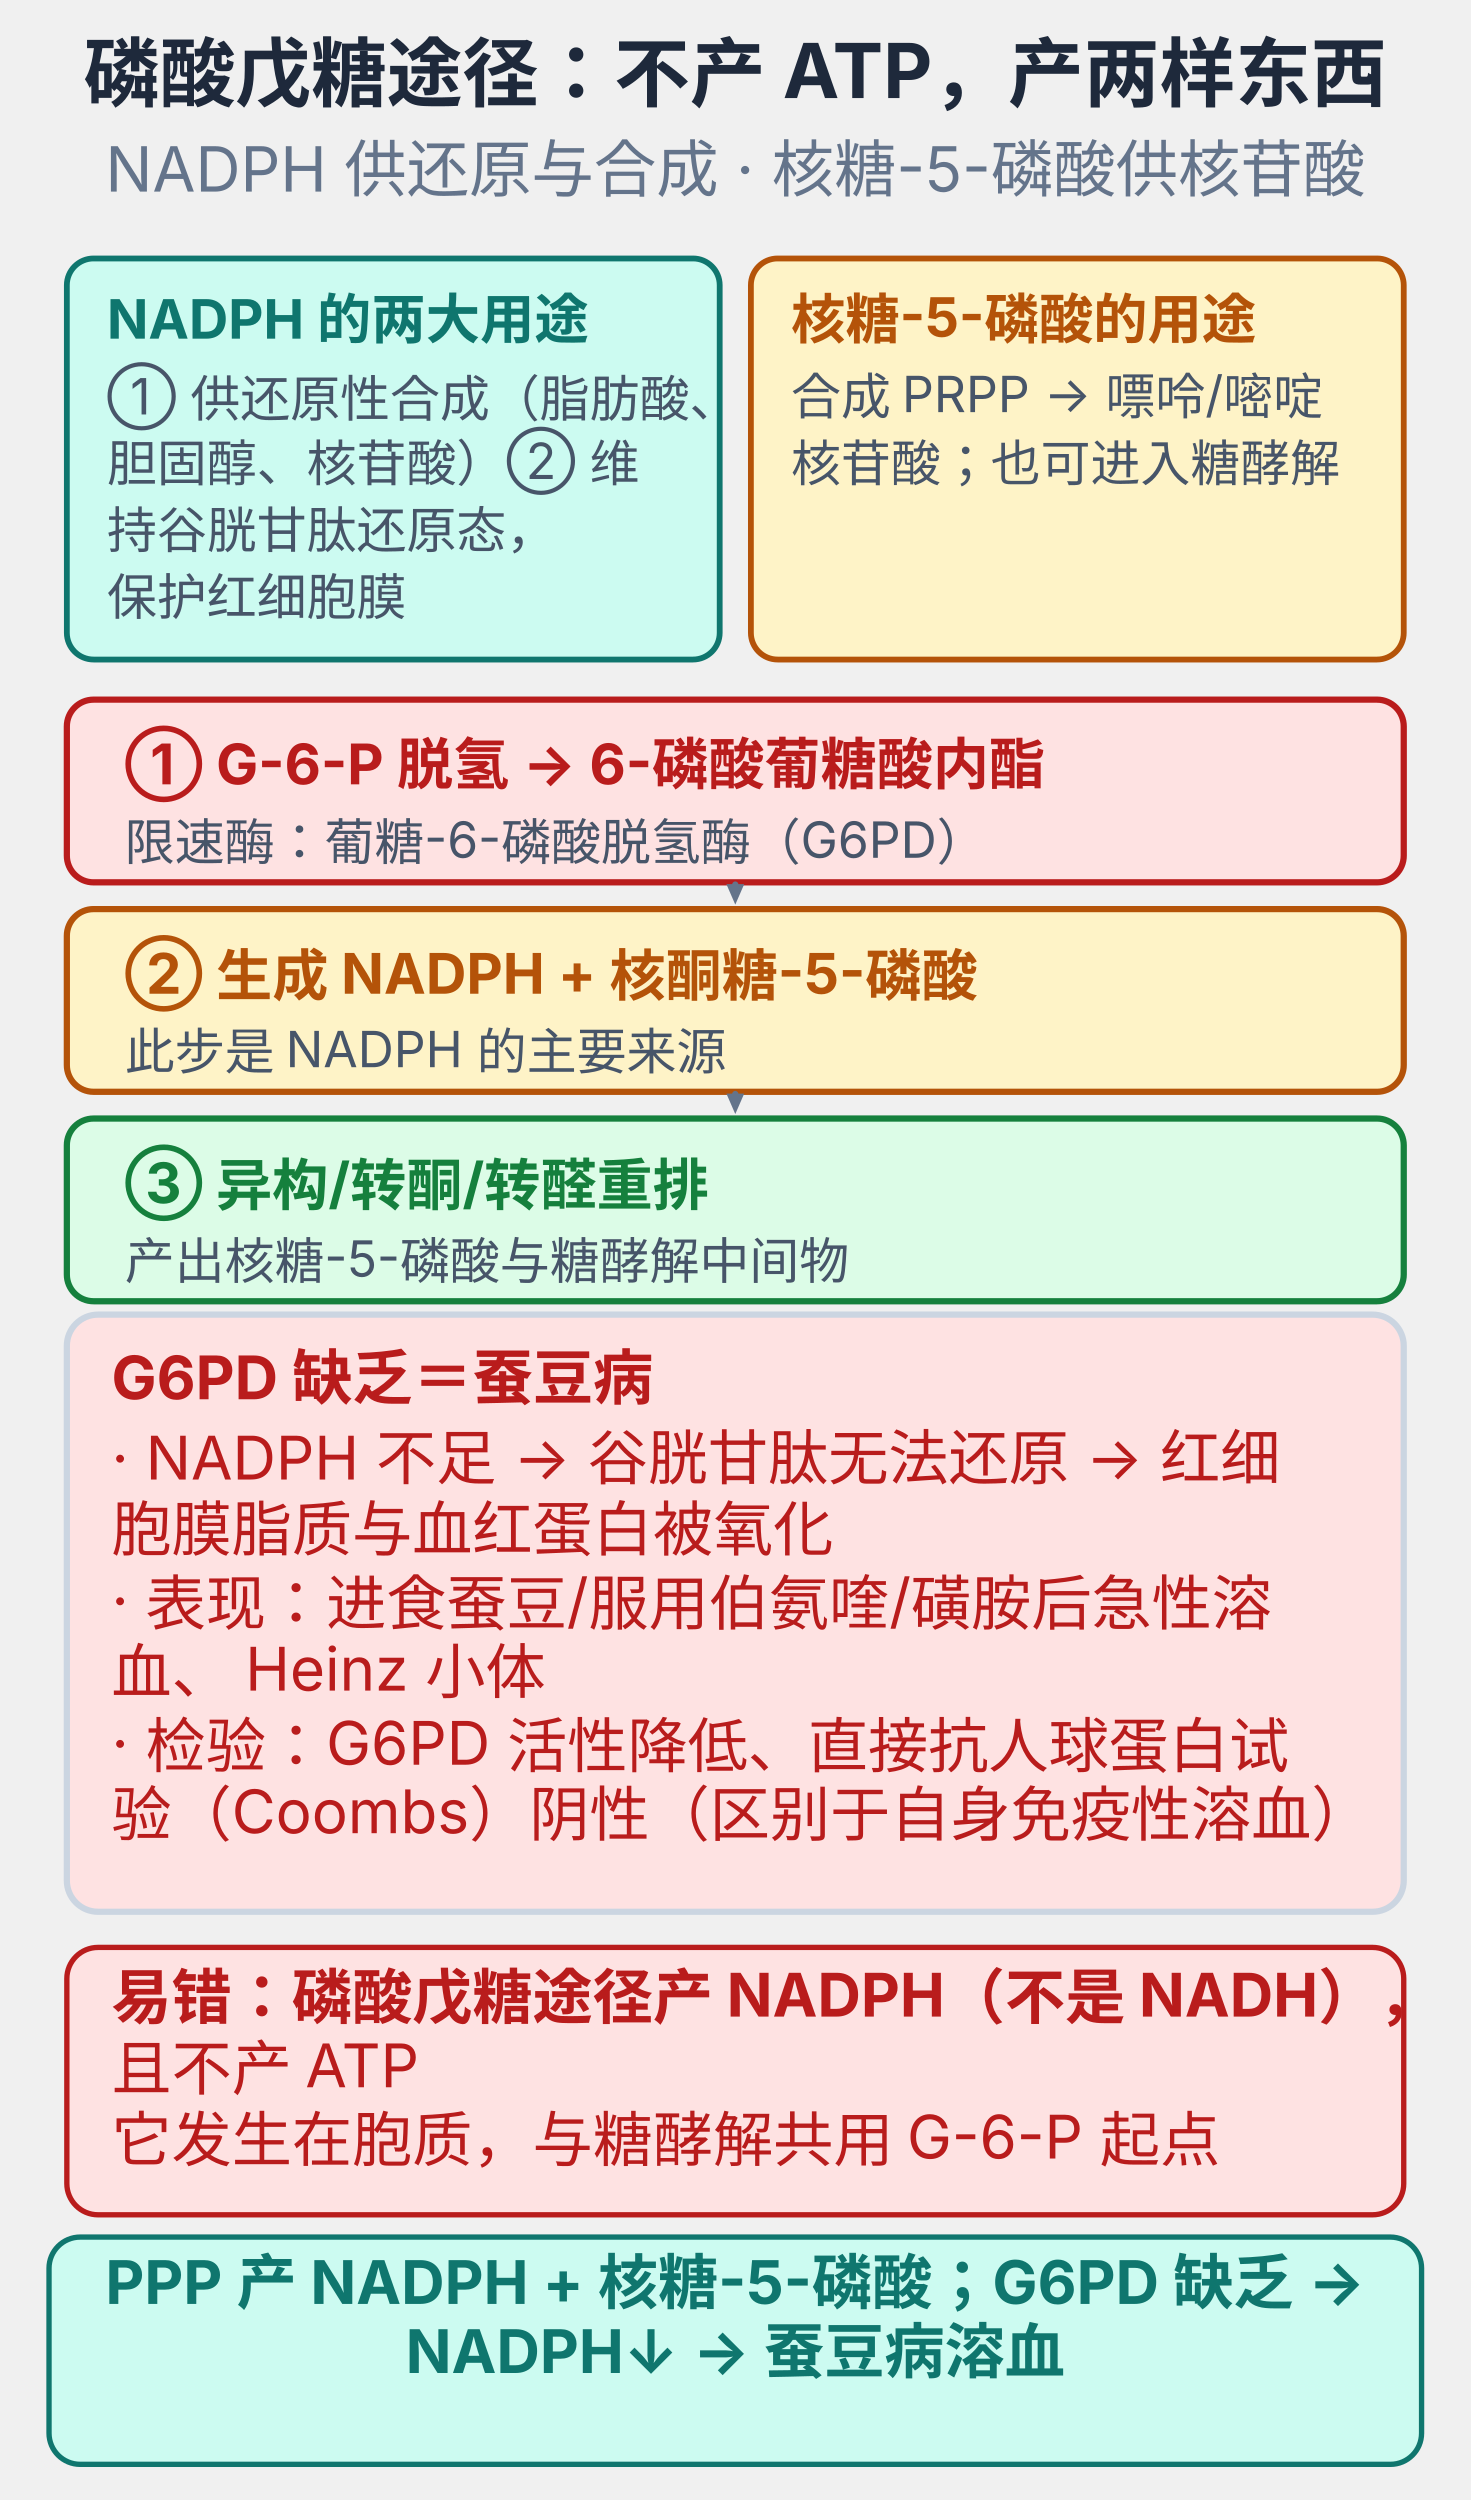
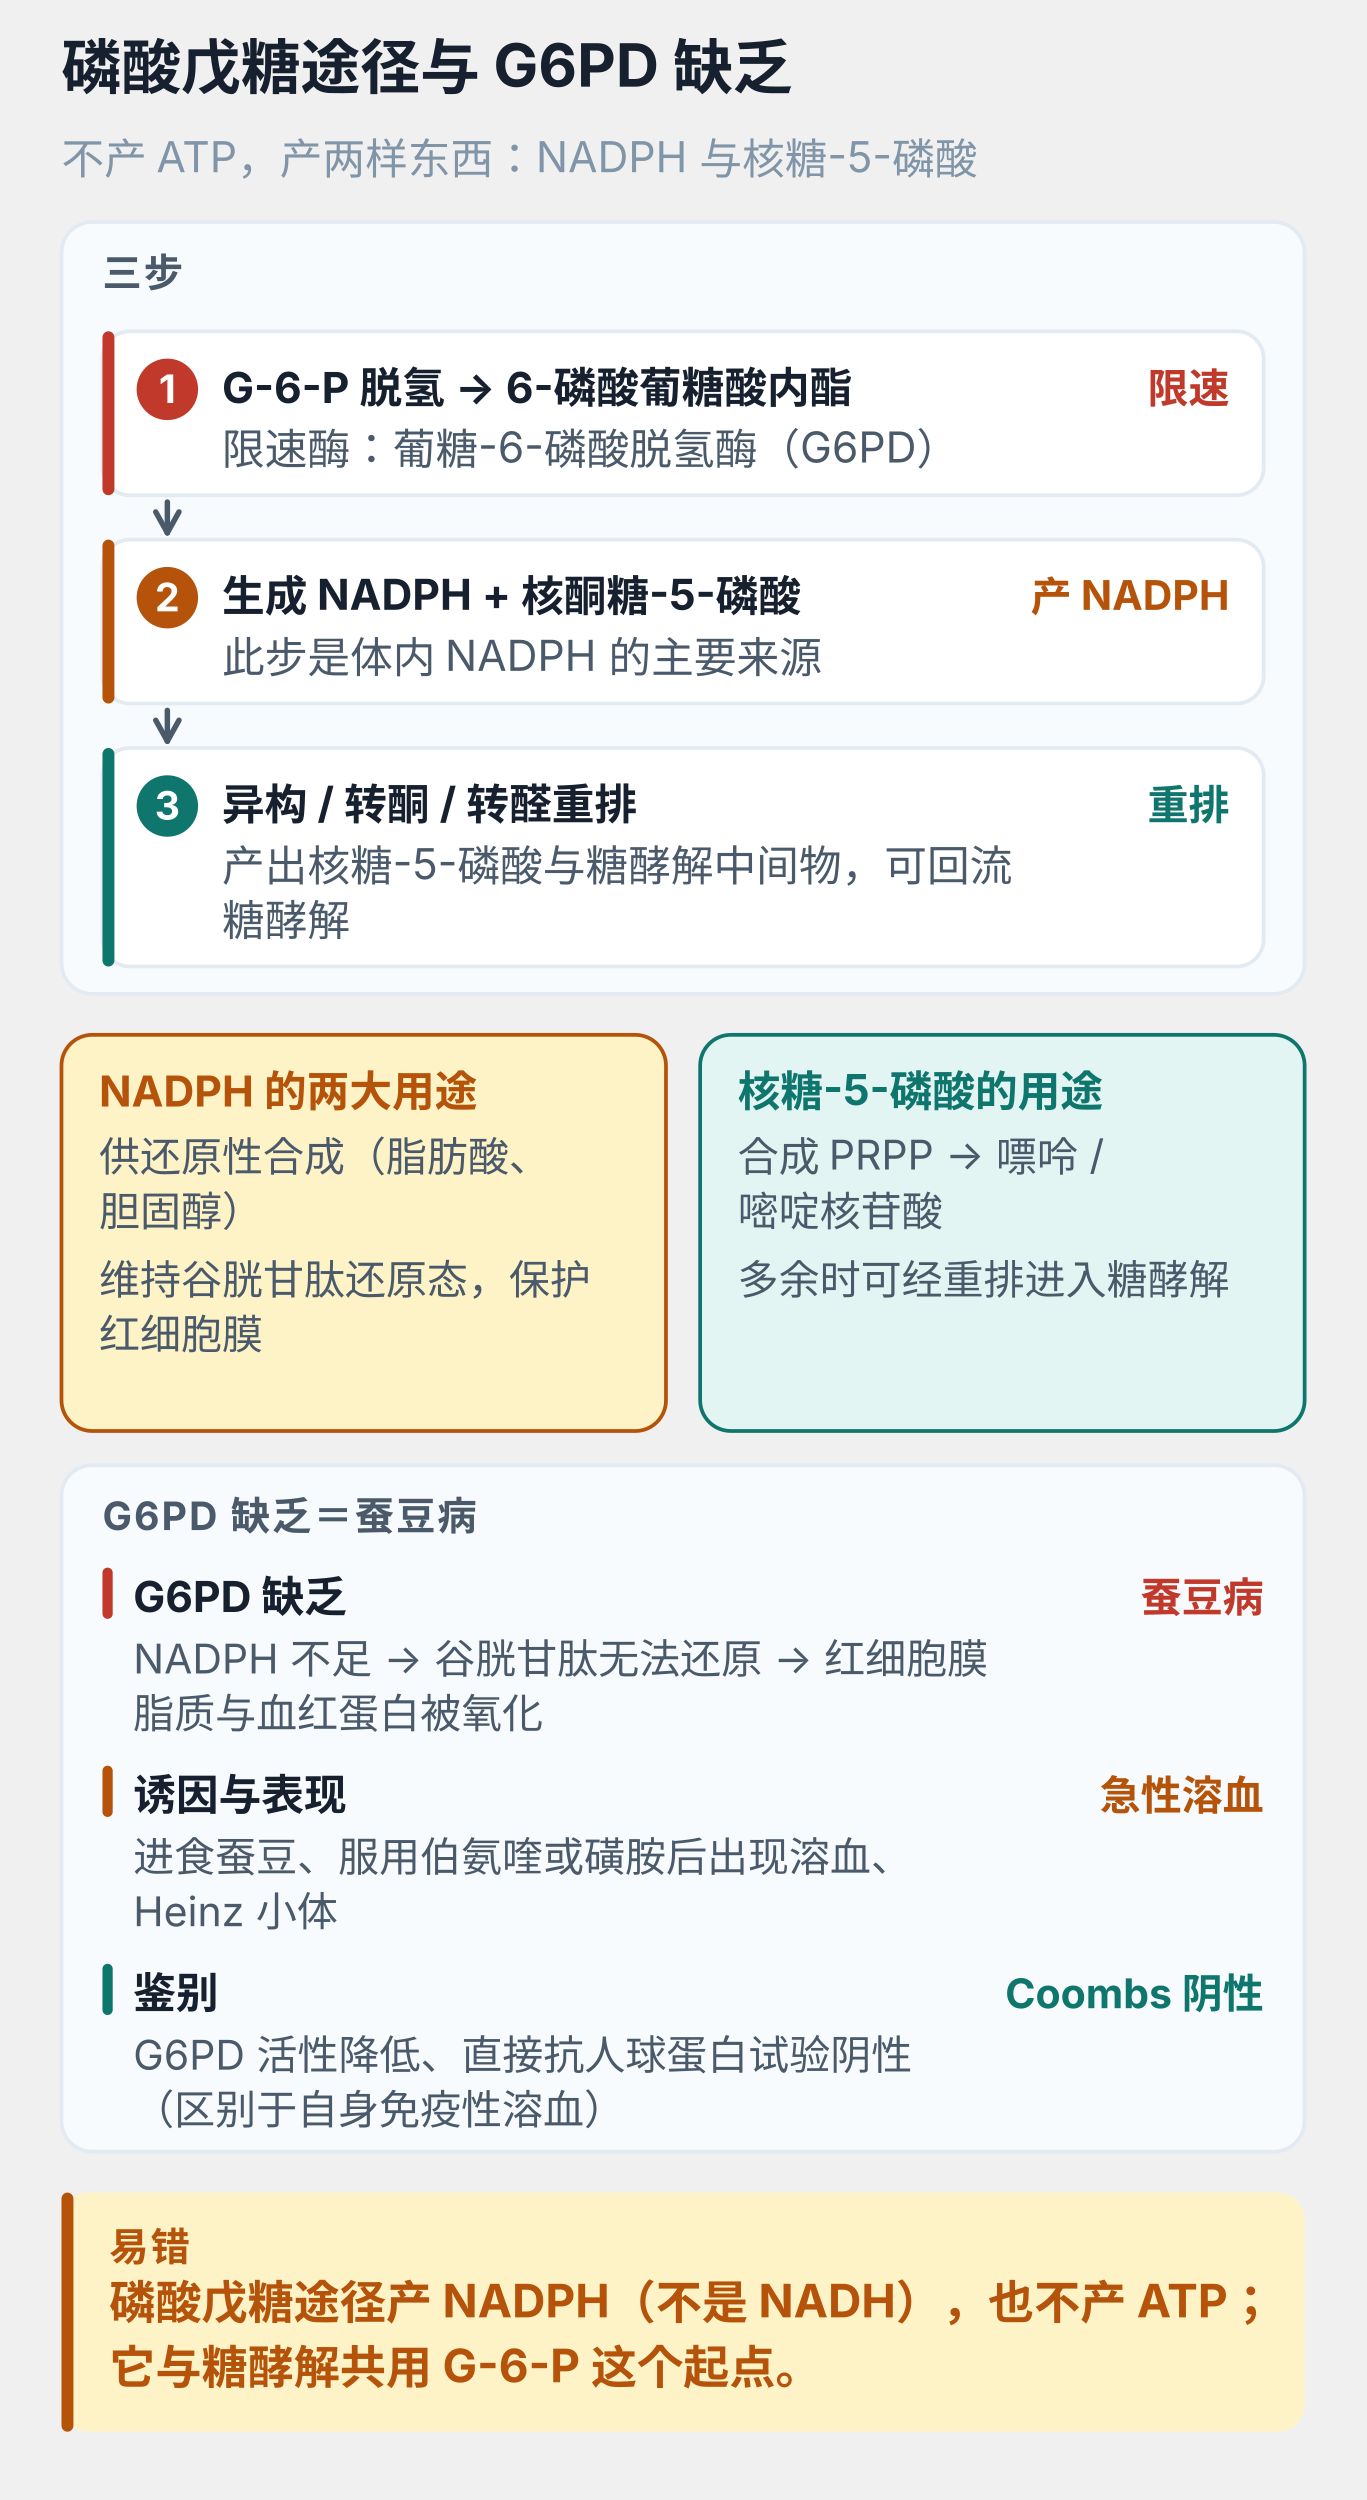
- <svg xmlns="http://www.w3.org/2000/svg" viewBox="0 0 330 561" width="100%" style="max-width:330px;display:block;margin:0 auto;background:#ffffff;border-radius:10px" role="img">
-   <text x="165.0" y="22.6" text-anchor="middle" font-size="17" font-weight="700" fill="#1e293b" font-family="-apple-system,'PingFang SC','Microsoft YaHei',sans-serif">磷酸戊糖途径：不产 ATP，产两样东西</text>
-   <text x="165.0" y="43.0" text-anchor="middle" font-size="14" font-weight="400" fill="#64748b" font-family="-apple-system,'PingFang SC','Microsoft YaHei',sans-serif">NADPH 供还原与合成 · 核糖-5-磷酸供核苷酸</text>
-   <rect x="15.0" y="58.0" width="146.5" height="90.0" rx="6" fill="#ccfbf1" stroke="#0f766e" stroke-width="1.3" />
-   <text x="24.0" y="76.0" text-anchor="start" font-size="12.2" font-weight="700" fill="#0f766e" font-family="-apple-system,'PingFang SC','Microsoft YaHei',sans-serif">NADPH 的两大用途</text>
-   <text x="24.0" y="93.0" text-anchor="start" font-size="11.2" font-weight="400" fill="#475569" font-family="-apple-system,'PingFang SC','Microsoft YaHei',sans-serif">① 供还原性合成（脂肪酸、</text>
-   <text x="24.0" y="108.0" text-anchor="start" font-size="11.2" font-weight="400" fill="#475569" font-family="-apple-system,'PingFang SC','Microsoft YaHei',sans-serif">胆固醇、核苷酸）
- ② 维</text>
-   <text x="24.0" y="123.0" text-anchor="start" font-size="11.2" font-weight="400" fill="#475569" font-family="-apple-system,'PingFang SC','Microsoft YaHei',sans-serif">持谷胱甘肽还原态，</text>
-   <text x="24.0" y="138.0" text-anchor="start" font-size="11.2" font-weight="400" fill="#475569" font-family="-apple-system,'PingFang SC','Microsoft YaHei',sans-serif">保护红细胞膜</text>
-   <rect x="168.5" y="58.0" width="146.5" height="90.0" rx="6" fill="#fef3c7" stroke="#b45309" stroke-width="1.3" />
-   <text x="177.5" y="76.0" text-anchor="start" font-size="12.2" font-weight="700" fill="#b45309" font-family="-apple-system,'PingFang SC','Microsoft YaHei',sans-serif">核糖-5-磷酸的用途</text>
-   <text x="177.5" y="93.0" text-anchor="start" font-size="11.2" font-weight="400" fill="#475569" font-family="-apple-system,'PingFang SC','Microsoft YaHei',sans-serif">合成 PRPP → 嘌呤/嘧啶</text>
-   <text x="177.5" y="108.0" text-anchor="start" font-size="11.2" font-weight="400" fill="#475569" font-family="-apple-system,'PingFang SC','Microsoft YaHei',sans-serif">核苷酸；也可进入糖酵解</text>
-   <rect x="15.0" y="157.0" width="300.0" height="41.0" rx="6" fill="#fee2e2" stroke="#b91c1c" stroke-width="1.4" />
-   <text x="28.0" y="176.0" text-anchor="start" font-size="12.6" font-weight="700" fill="#b91c1c" font-family="-apple-system,'PingFang SC','Microsoft YaHei',sans-serif">① G-6-P 脱氢 → 6-磷酸葡糖酸内酯</text>
-   <text x="28.0" y="193.0" text-anchor="start" font-size="11.2" font-weight="400" fill="#475569" font-family="-apple-system,'PingFang SC','Microsoft YaHei',sans-serif">限速酶：葡糖-6-磷酸脱氢酶（G6PD）</text>
-   <line x1="165.0" y1="199.0" x2="165.0" y2="198.5" stroke="#64748b" stroke-width="1.4" stroke-linecap="round" />
-   <polygon points="165.0,203.0 163.0,198.4 167.0,198.4" fill="#64748b" />
-   <rect x="15.0" y="204.0" width="300.0" height="41.0" rx="6" fill="#fef3c7" stroke="#b45309" stroke-width="1.4" />
-   <text x="28.0" y="223.0" text-anchor="start" font-size="12.6" font-weight="700" fill="#b45309" font-family="-apple-system,'PingFang SC','Microsoft YaHei',sans-serif">② 生成 NADPH + 核酮糖-5-磷酸</text>
-   <text x="28.0" y="240.0" text-anchor="start" font-size="11.2" font-weight="400" fill="#475569" font-family="-apple-system,'PingFang SC','Microsoft YaHei',sans-serif">此步是 NADPH 的主要来源</text>
-   <line x1="165.0" y1="246.0" x2="165.0" y2="245.5" stroke="#64748b" stroke-width="1.4" stroke-linecap="round" />
-   <polygon points="165.0,250.0 163.0,245.4 167.0,245.4" fill="#64748b" />
-   <rect x="15.0" y="251.0" width="300.0" height="41.0" rx="6" fill="#dcfce7" stroke="#15803d" stroke-width="1.4" />
-   <text x="28.0" y="270.0" text-anchor="start" font-size="12.6" font-weight="700" fill="#15803d" font-family="-apple-system,'PingFang SC','Microsoft YaHei',sans-serif">③ 异构/转酮/转醛重排</text>
-   <text x="28.0" y="287.0" text-anchor="start" font-size="11.2" font-weight="400" fill="#475569" font-family="-apple-system,'PingFang SC','Microsoft YaHei',sans-serif">产出核糖-5-磷酸与糖酵解中间物</text>
-   <rect x="15.0" y="295.0" width="300.0" height="134.0" rx="7" fill="#fee2e2" stroke="#cbd5e1" stroke-width="1.4" />
-   <text x="25.0" y="314.0" text-anchor="start" font-size="13.5" font-weight="700" fill="#b91c1c" font-family="-apple-system,'PingFang SC','Microsoft YaHei',sans-serif">G6PD 缺乏＝蚕豆病</text>
-   <text x="25.0" y="332.0" text-anchor="start" font-size="13.5" font-weight="400" fill="#b91c1c" font-family="-apple-system,'PingFang SC','Microsoft YaHei',sans-serif">· NADPH 不足 → 谷胱甘肽无法还原 → 红细</text>
-   <text x="25.0" y="348.0" text-anchor="start" font-size="13.5" font-weight="400" fill="#b91c1c" font-family="-apple-system,'PingFang SC','Microsoft YaHei',sans-serif">胞膜脂质与血红蛋白被氧化</text>
-   <text x="25.0" y="364.0" text-anchor="start" font-size="13.5" font-weight="400" fill="#b91c1c" font-family="-apple-system,'PingFang SC','Microsoft YaHei',sans-serif">· 表现：进食蚕豆/服用伯氨喹/磺胺后急性溶</text>
-   <text x="25.0" y="380.0" text-anchor="start" font-size="13.5" font-weight="400" fill="#b91c1c" font-family="-apple-system,'PingFang SC','Microsoft YaHei',sans-serif">血、 Heinz 小体</text>
-   <text x="25.0" y="396.0" text-anchor="start" font-size="13.5" font-weight="400" fill="#b91c1c" font-family="-apple-system,'PingFang SC','Microsoft YaHei',sans-serif">· 检验：G6PD 活性降低、直接抗人球蛋白试</text>
-   <text x="25.0" y="412.0" text-anchor="start" font-size="13.5" font-weight="400" fill="#b91c1c" font-family="-apple-system,'PingFang SC','Microsoft YaHei',sans-serif">验（Coombs）阴性（区别于自身免疫性溶血）</text>
-   <rect x="15.0" y="437.0" width="300.0" height="60.0" rx="7" fill="#fee2e2" stroke="#b91c1c" stroke-width="1.2" />
-   <text x="25.0" y="453.0" text-anchor="start" font-size="13.5" font-weight="700" fill="#b91c1c" font-family="-apple-system,'PingFang SC','Microsoft YaHei',sans-serif">易错：磷酸戊糖途径产 NADPH（不是 NADH），</text>
-   <text x="25.0" y="469.0" text-anchor="start" font-size="13.5" font-weight="400" fill="#b91c1c" font-family="-apple-system,'PingFang SC','Microsoft YaHei',sans-serif">且不产 ATP</text>
-   <text x="25.0" y="485.0" text-anchor="start" font-size="13.5" font-weight="400" fill="#b91c1c" font-family="-apple-system,'PingFang SC','Microsoft YaHei',sans-serif">它发生在胞质，与糖酵解共用 G-6-P 起点</text>
-   <rect x="11.0" y="502.0" width="308.0" height="51.0" rx="7" fill="#ccfbf1" stroke="#0f766e" stroke-width="1.2" />
-   <text x="165.0" y="517.0" text-anchor="middle" font-size="13.5" font-weight="700" fill="#0f766e" font-family="-apple-system,'PingFang SC','Microsoft YaHei',sans-serif">PPP 产 NADPH + 核糖-5-磷酸；G6PD 缺乏 → </text>
-   <text x="165.0" y="532.5" text-anchor="middle" font-size="13.5" font-weight="700" fill="#0f766e" font-family="-apple-system,'PingFang SC','Microsoft YaHei',sans-serif">NADPH↓ → 蚕豆病溶血</text>
+ <svg xmlns="http://www.w3.org/2000/svg" viewBox="0 0 400 732" width="100%" style="max-width:400px;display:block;margin:0 auto;background:#ffffff;border-radius:12px" role="img" aria-label="磷酸戊糖途径与 G6PD 缺乏">
+   <text x="18.0" y="26.0" font-size="17.5" font-weight="700" fill="#16202e" font-family="-apple-system,BlinkMacSystemFont,'PingFang SC','Microsoft YaHei',sans-serif">磷酸戊糖途径与 G6PD 缺乏</text>
+   <text x="18.0" y="51.0" font-size="12.5" font-weight="400" fill="#8095a8" font-family="-apple-system,BlinkMacSystemFont,'PingFang SC','Microsoft YaHei',sans-serif">不产 ATP，产两样东西：NADPH 与核糖-5-磷酸</text>
+   <rect x="18.0" y="65.0" width="364.0" height="226.0" rx="9" fill="#f8fbfd" stroke="#e3eaf2" stroke-width="1.1" />
+   <text x="30.0" y="84.0" font-size="11.5" font-weight="700" fill="#4a5a6b" letter-spacing="0.6" font-family="-apple-system,BlinkMacSystemFont,'PingFang SC','Microsoft YaHei',sans-serif">三步</text>
+   <rect x="30.0" y="97.0" width="340.0" height="48.0" rx="8" fill="#ffffff" stroke="#e3eaf2" stroke-width="1.1" />
+   <rect x="30.0" y="97.0" width="3.5" height="48.0" rx="1.8" fill="#c0392b" />
+   <circle cx="49.0" cy="114.0" r="9" fill="#c0392b" />
+   <text x="49.0" y="118.0" text-anchor="middle" font-size="11.5" font-weight="700" fill="#ffffff" font-family="-apple-system,BlinkMacSystemFont,'PingFang SC','Microsoft YaHei',sans-serif">1</text>
+   <text x="65.0" y="118.0" font-size="12.5" font-weight="700" fill="#16202e" font-family="-apple-system,BlinkMacSystemFont,'PingFang SC','Microsoft YaHei',sans-serif">G-6-P 脱氢 → 6-磷酸葡糖酸内酯</text>
+   <text x="360.0" y="118.0" text-anchor="end" font-size="12" font-weight="700" fill="#c0392b" font-family="-apple-system,BlinkMacSystemFont,'PingFang SC','Microsoft YaHei',sans-serif">限速</text>
+   <text x="65.0" y="136.0" font-size="12.5" font-weight="400" fill="#4a5a6b" font-family="-apple-system,BlinkMacSystemFont,'PingFang SC','Microsoft YaHei',sans-serif">限速酶：葡糖-6-磷酸脱氢酶（G6PD）</text>
+   <line x1="49.0" y1="147.0" x2="49.0" y2="156.0" stroke="#4a5a6b" stroke-width="1.6" stroke-linecap="round" />
+   <line x1="49.0" y1="156.0" x2="45.6" y2="149.9" stroke="#4a5a6b" stroke-width="1.6" stroke-linecap="round" />
+   <line x1="49.0" y1="156.0" x2="52.4" y2="149.9" stroke="#4a5a6b" stroke-width="1.6" stroke-linecap="round" />
+   <rect x="30.0" y="158.0" width="340.0" height="48.0" rx="8" fill="#ffffff" stroke="#e3eaf2" stroke-width="1.1" />
+   <rect x="30.0" y="158.0" width="3.5" height="48.0" rx="1.8" fill="#b45309" />
+   <circle cx="49.0" cy="175.0" r="9" fill="#b45309" />
+   <text x="49.0" y="179.0" text-anchor="middle" font-size="11.5" font-weight="700" fill="#ffffff" font-family="-apple-system,BlinkMacSystemFont,'PingFang SC','Microsoft YaHei',sans-serif">2</text>
+   <text x="65.0" y="179.0" font-size="12.5" font-weight="700" fill="#16202e" font-family="-apple-system,BlinkMacSystemFont,'PingFang SC','Microsoft YaHei',sans-serif">生成 NADPH + 核酮糖-5-磷酸</text>
+   <text x="360.0" y="179.0" text-anchor="end" font-size="12" font-weight="700" fill="#b45309" font-family="-apple-system,BlinkMacSystemFont,'PingFang SC','Microsoft YaHei',sans-serif">产 NADPH</text>
+   <text x="65.0" y="197.0" font-size="12.5" font-weight="400" fill="#4a5a6b" font-family="-apple-system,BlinkMacSystemFont,'PingFang SC','Microsoft YaHei',sans-serif">此步是体内 NADPH 的主要来源</text>
+   <line x1="49.0" y1="208.0" x2="49.0" y2="217.0" stroke="#4a5a6b" stroke-width="1.6" stroke-linecap="round" />
+   <line x1="49.0" y1="217.0" x2="45.6" y2="210.9" stroke="#4a5a6b" stroke-width="1.6" stroke-linecap="round" />
+   <line x1="49.0" y1="217.0" x2="52.4" y2="210.9" stroke="#4a5a6b" stroke-width="1.6" stroke-linecap="round" />
+   <rect x="30.0" y="219.0" width="340.0" height="64.0" rx="8" fill="#ffffff" stroke="#e3eaf2" stroke-width="1.1" />
+   <rect x="30.0" y="219.0" width="3.5" height="64.0" rx="1.8" fill="#0f766e" />
+   <circle cx="49.0" cy="236.0" r="9" fill="#0f766e" />
+   <text x="49.0" y="240.0" text-anchor="middle" font-size="11.5" font-weight="700" fill="#ffffff" font-family="-apple-system,BlinkMacSystemFont,'PingFang SC','Microsoft YaHei',sans-serif">3</text>
+   <text x="65.0" y="240.0" font-size="12.5" font-weight="700" fill="#16202e" font-family="-apple-system,BlinkMacSystemFont,'PingFang SC','Microsoft YaHei',sans-serif">异构 / 转酮 / 转醛重排</text>
+   <text x="360.0" y="240.0" text-anchor="end" font-size="12" font-weight="700" fill="#0f766e" font-family="-apple-system,BlinkMacSystemFont,'PingFang SC','Microsoft YaHei',sans-serif">重排</text>
+   <text x="65.0" y="258.0" font-size="12.5" font-weight="400" fill="#4a5a6b" font-family="-apple-system,BlinkMacSystemFont,'PingFang SC','Microsoft YaHei',sans-serif">产出核糖-5-磷酸与糖酵解中间物，可回流</text>
+   <text x="65.0" y="274.0" font-size="12.5" font-weight="400" fill="#4a5a6b" font-family="-apple-system,BlinkMacSystemFont,'PingFang SC','Microsoft YaHei',sans-serif">糖酵解</text>
+   <rect x="18.0" y="303.0" width="177.0" height="116.0" rx="9" fill="#fef3c7" stroke="#b45309" stroke-width="1.1" />
+   <text x="29.0" y="324.0" font-size="12.5" font-weight="700" fill="#b45309" font-family="-apple-system,BlinkMacSystemFont,'PingFang SC','Microsoft YaHei',sans-serif">NADPH 的两大用途</text>
+   <text x="29.0" y="343.0" font-size="12" font-weight="400" fill="#4a5a6b" font-family="-apple-system,BlinkMacSystemFont,'PingFang SC','Microsoft YaHei',sans-serif">供还原性合成（脂肪酸、</text>
+   <text x="29.0" y="359.0" font-size="12" font-weight="400" fill="#4a5a6b" font-family="-apple-system,BlinkMacSystemFont,'PingFang SC','Microsoft YaHei',sans-serif">胆固醇）</text>
+   <text x="29.0" y="379.0" font-size="12" font-weight="400" fill="#4a5a6b" font-family="-apple-system,BlinkMacSystemFont,'PingFang SC','Microsoft YaHei',sans-serif">维持谷胱甘肽还原态，保护</text>
+   <text x="29.0" y="395.0" font-size="12" font-weight="400" fill="#4a5a6b" font-family="-apple-system,BlinkMacSystemFont,'PingFang SC','Microsoft YaHei',sans-serif">红细胞膜</text>
+   <rect x="205.0" y="303.0" width="177.0" height="116.0" rx="9" fill="#e2f5f2" stroke="#0f766e" stroke-width="1.1" />
+   <text x="216.0" y="324.0" font-size="12.5" font-weight="700" fill="#0f766e" font-family="-apple-system,BlinkMacSystemFont,'PingFang SC','Microsoft YaHei',sans-serif">核糖-5-磷酸的用途</text>
+   <text x="216.0" y="343.0" font-size="12" font-weight="400" fill="#4a5a6b" font-family="-apple-system,BlinkMacSystemFont,'PingFang SC','Microsoft YaHei',sans-serif">合成 PRPP → 嘌呤 / </text>
+   <text x="216.0" y="359.0" font-size="12" font-weight="400" fill="#4a5a6b" font-family="-apple-system,BlinkMacSystemFont,'PingFang SC','Microsoft YaHei',sans-serif">嘧啶核苷酸</text>
+   <text x="216.0" y="379.0" font-size="12" font-weight="400" fill="#4a5a6b" font-family="-apple-system,BlinkMacSystemFont,'PingFang SC','Microsoft YaHei',sans-serif">多余时可经重排进入糖酵解</text>
+   <rect x="18.0" y="429.0" width="364.0" height="201.0" rx="9" fill="#f8fbfd" stroke="#e3eaf2" stroke-width="1.1" />
+   <text x="30.0" y="448.0" font-size="11.5" font-weight="700" fill="#4a5a6b" letter-spacing="0.6" font-family="-apple-system,BlinkMacSystemFont,'PingFang SC','Microsoft YaHei',sans-serif">G6PD 缺乏＝蚕豆病</text>
+   <rect x="30.0" y="459.0" width="3.0" height="15.0" rx="1.5" fill="#c0392b" />
+   <text x="39.0" y="472.0" font-size="12.5" font-weight="700" fill="#16202e" font-family="-apple-system,BlinkMacSystemFont,'PingFang SC','Microsoft YaHei',sans-serif">G6PD 缺乏</text>
+   <text x="370.0" y="472.0" text-anchor="end" font-size="12" font-weight="700" fill="#c0392b" font-family="-apple-system,BlinkMacSystemFont,'PingFang SC','Microsoft YaHei',sans-serif">蚕豆病</text>
+   <text x="39.0" y="490.0" font-size="12" font-weight="400" fill="#4a5a6b" font-family="-apple-system,BlinkMacSystemFont,'PingFang SC','Microsoft YaHei',sans-serif">NADPH 不足 → 谷胱甘肽无法还原 → 红细胞膜</text>
+   <text x="39.0" y="506.0" font-size="12" font-weight="400" fill="#4a5a6b" font-family="-apple-system,BlinkMacSystemFont,'PingFang SC','Microsoft YaHei',sans-serif">脂质与血红蛋白被氧化</text>
+   <rect x="30.0" y="517.0" width="3.0" height="15.0" rx="1.5" fill="#b45309" />
+   <text x="39.0" y="530.0" font-size="12.5" font-weight="700" fill="#16202e" font-family="-apple-system,BlinkMacSystemFont,'PingFang SC','Microsoft YaHei',sans-serif">诱因与表现</text>
+   <text x="370.0" y="530.0" text-anchor="end" font-size="12" font-weight="700" fill="#b45309" font-family="-apple-system,BlinkMacSystemFont,'PingFang SC','Microsoft YaHei',sans-serif">急性溶血</text>
+   <text x="39.0" y="548.0" font-size="12" font-weight="400" fill="#4a5a6b" font-family="-apple-system,BlinkMacSystemFont,'PingFang SC','Microsoft YaHei',sans-serif">进食蚕豆、服用伯氨喹或磺胺后出现溶血、</text>
+   <text x="39.0" y="564.0" font-size="12" font-weight="400" fill="#4a5a6b" font-family="-apple-system,BlinkMacSystemFont,'PingFang SC','Microsoft YaHei',sans-serif">Heinz 小体</text>
+   <rect x="30.0" y="575.0" width="3.0" height="15.0" rx="1.5" fill="#0f766e" />
+   <text x="39.0" y="588.0" font-size="12.5" font-weight="700" fill="#16202e" font-family="-apple-system,BlinkMacSystemFont,'PingFang SC','Microsoft YaHei',sans-serif">鉴别</text>
+   <text x="370.0" y="588.0" text-anchor="end" font-size="12" font-weight="700" fill="#0f766e" font-family="-apple-system,BlinkMacSystemFont,'PingFang SC','Microsoft YaHei',sans-serif">Coombs 阴性</text>
+   <text x="39.0" y="606.0" font-size="12" font-weight="400" fill="#4a5a6b" font-family="-apple-system,BlinkMacSystemFont,'PingFang SC','Microsoft YaHei',sans-serif">G6PD 活性降低、直接抗人球蛋白试验阴性</text>
+   <text x="39.0" y="622.0" font-size="12" font-weight="400" fill="#4a5a6b" font-family="-apple-system,BlinkMacSystemFont,'PingFang SC','Microsoft YaHei',sans-serif">（区别于自身免疫性溶血）</text>
+   <rect x="18.0" y="642.0" width="364.0" height="70.0" rx="8" fill="#fef3c7" />
+   <rect x="18.0" y="642.0" width="3.5" height="70.0" rx="1.8" fill="#b45309" />
+   <text x="32.0" y="662.0" font-size="11.5" font-weight="700" fill="#b45309" letter-spacing="0.6" font-family="-apple-system,BlinkMacSystemFont,'PingFang SC','Microsoft YaHei',sans-serif">易错</text>
+   <text x="32.0" y="679.0" font-size="13.5" font-weight="700" fill="#b45309" font-family="-apple-system,BlinkMacSystemFont,'PingFang SC','Microsoft YaHei',sans-serif">磷酸戊糖途径产 NADPH（不是 NADH），也不产 ATP；</text>
+   <text x="32.0" y="698.0" font-size="13.5" font-weight="700" fill="#b45309" font-family="-apple-system,BlinkMacSystemFont,'PingFang SC','Microsoft YaHei',sans-serif">它与糖酵解共用 G-6-P 这个起点。</text>
</svg>
